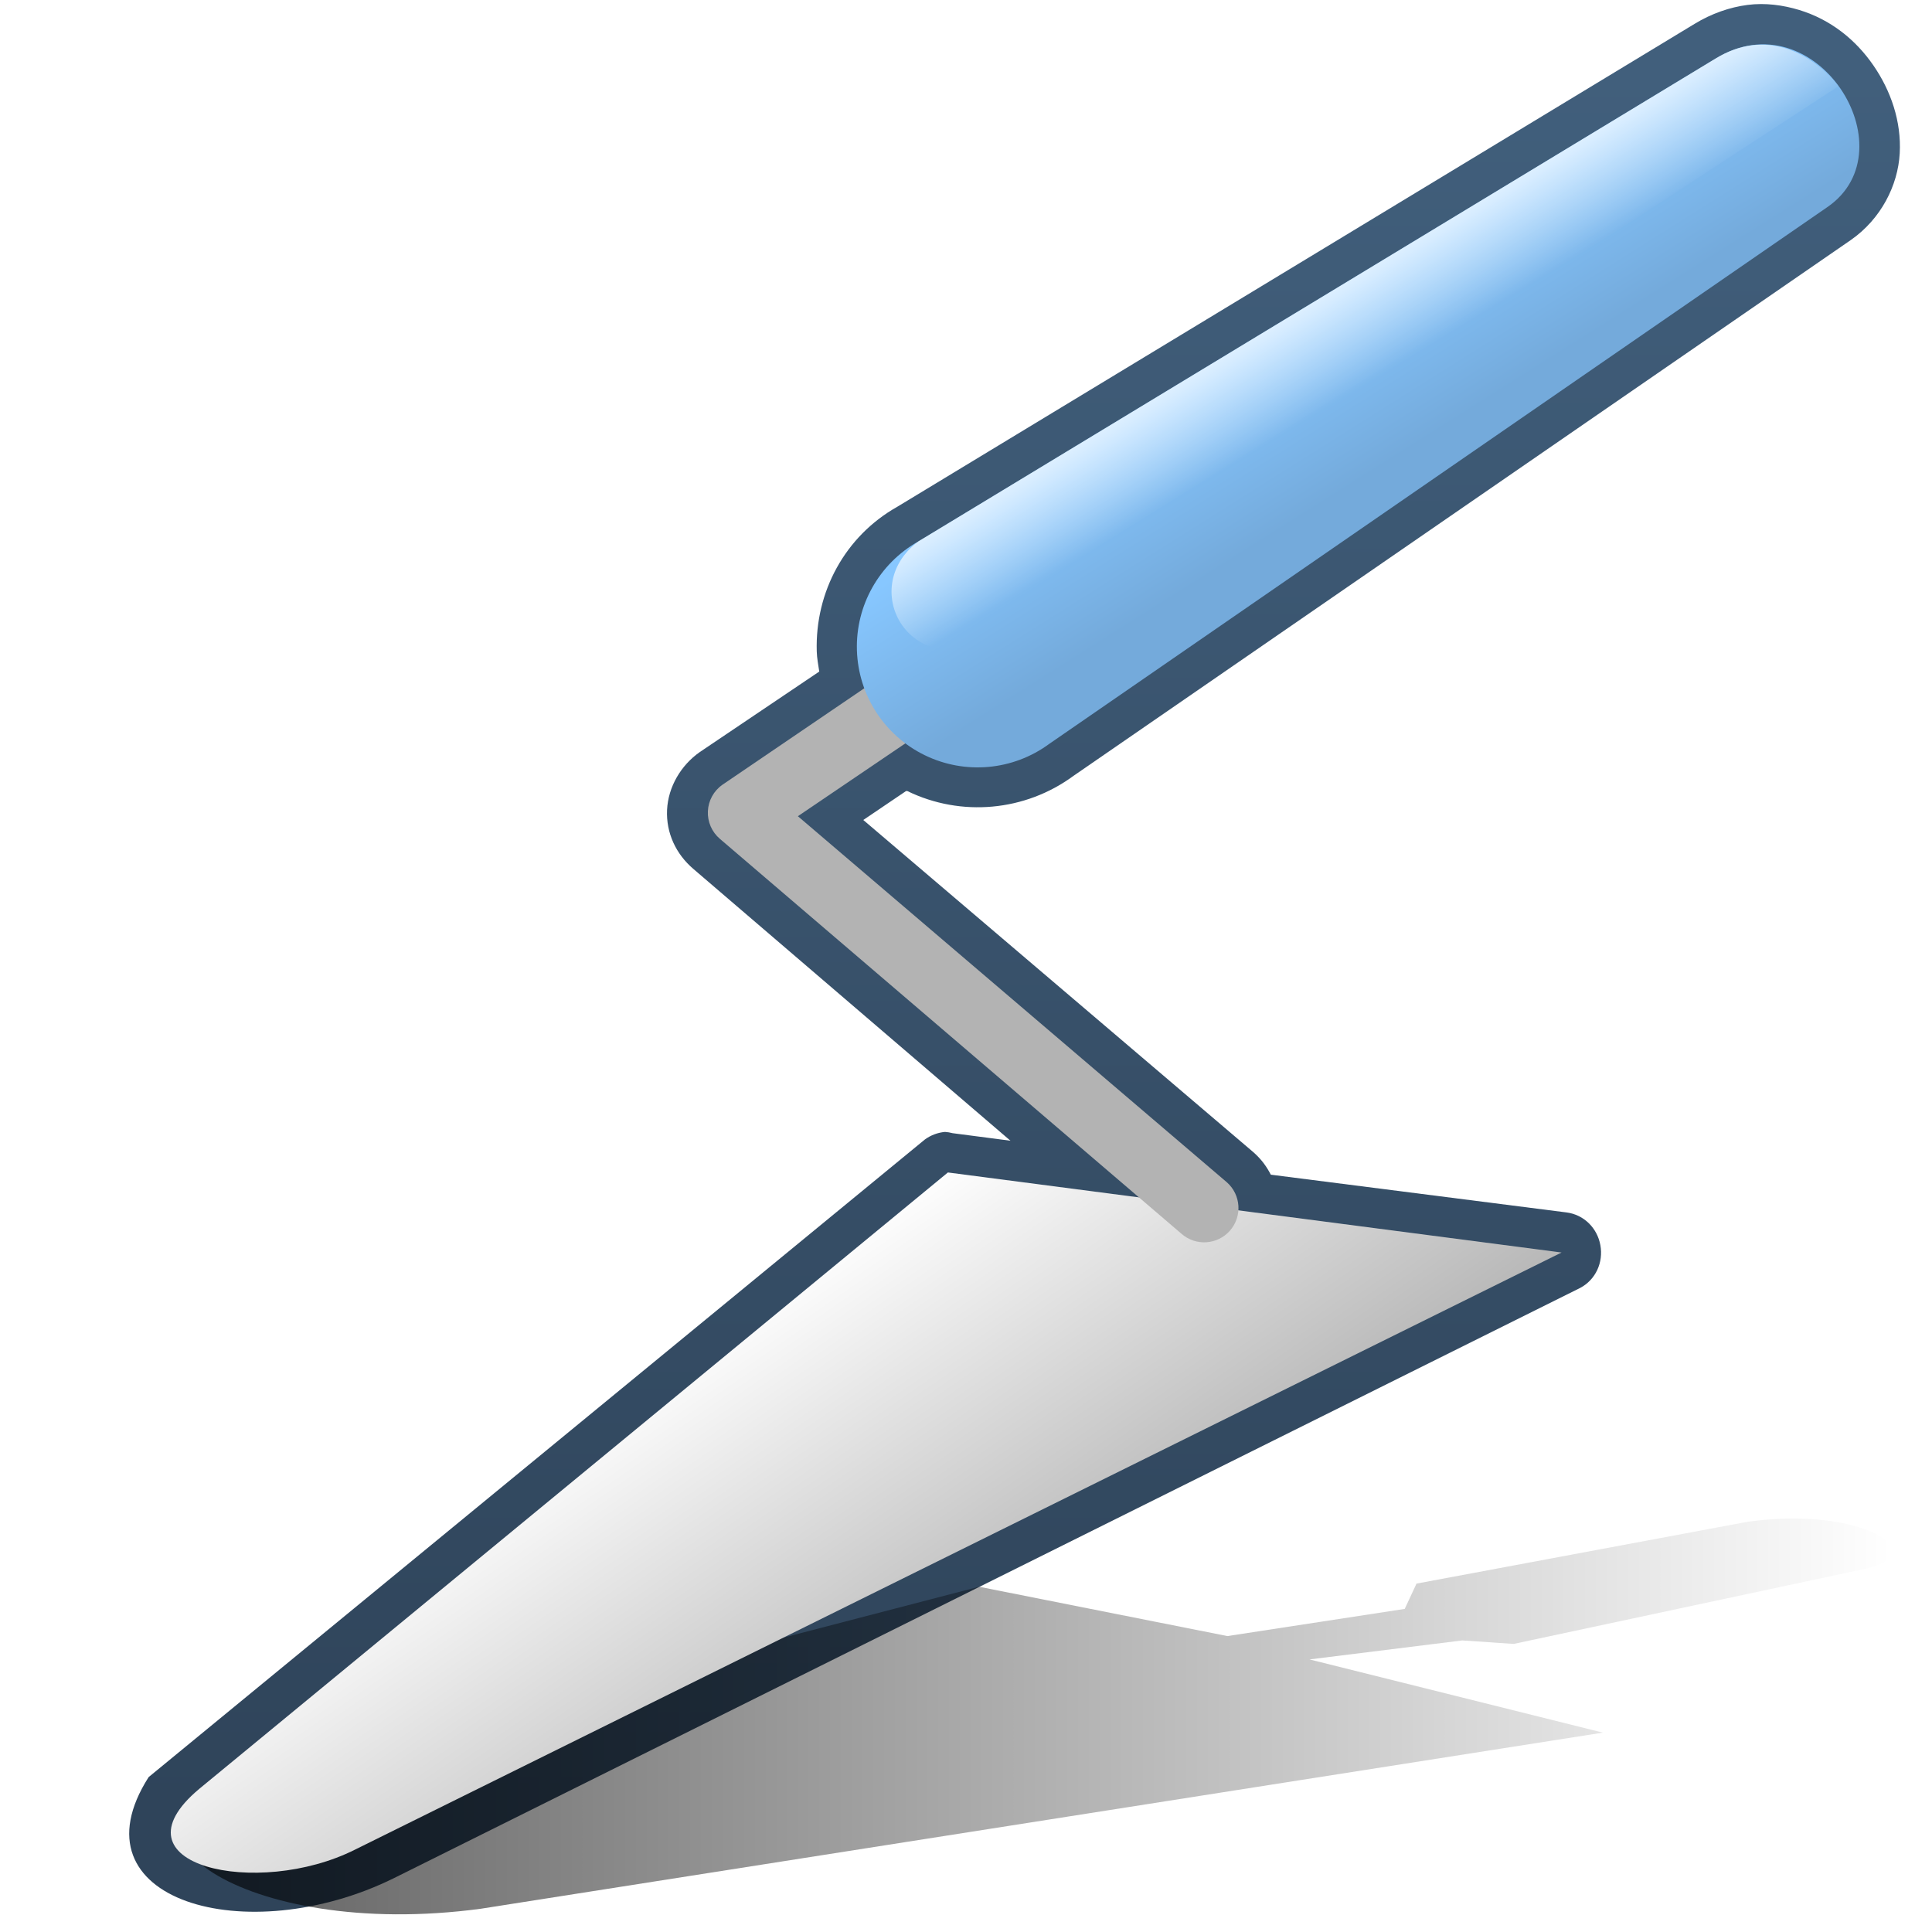
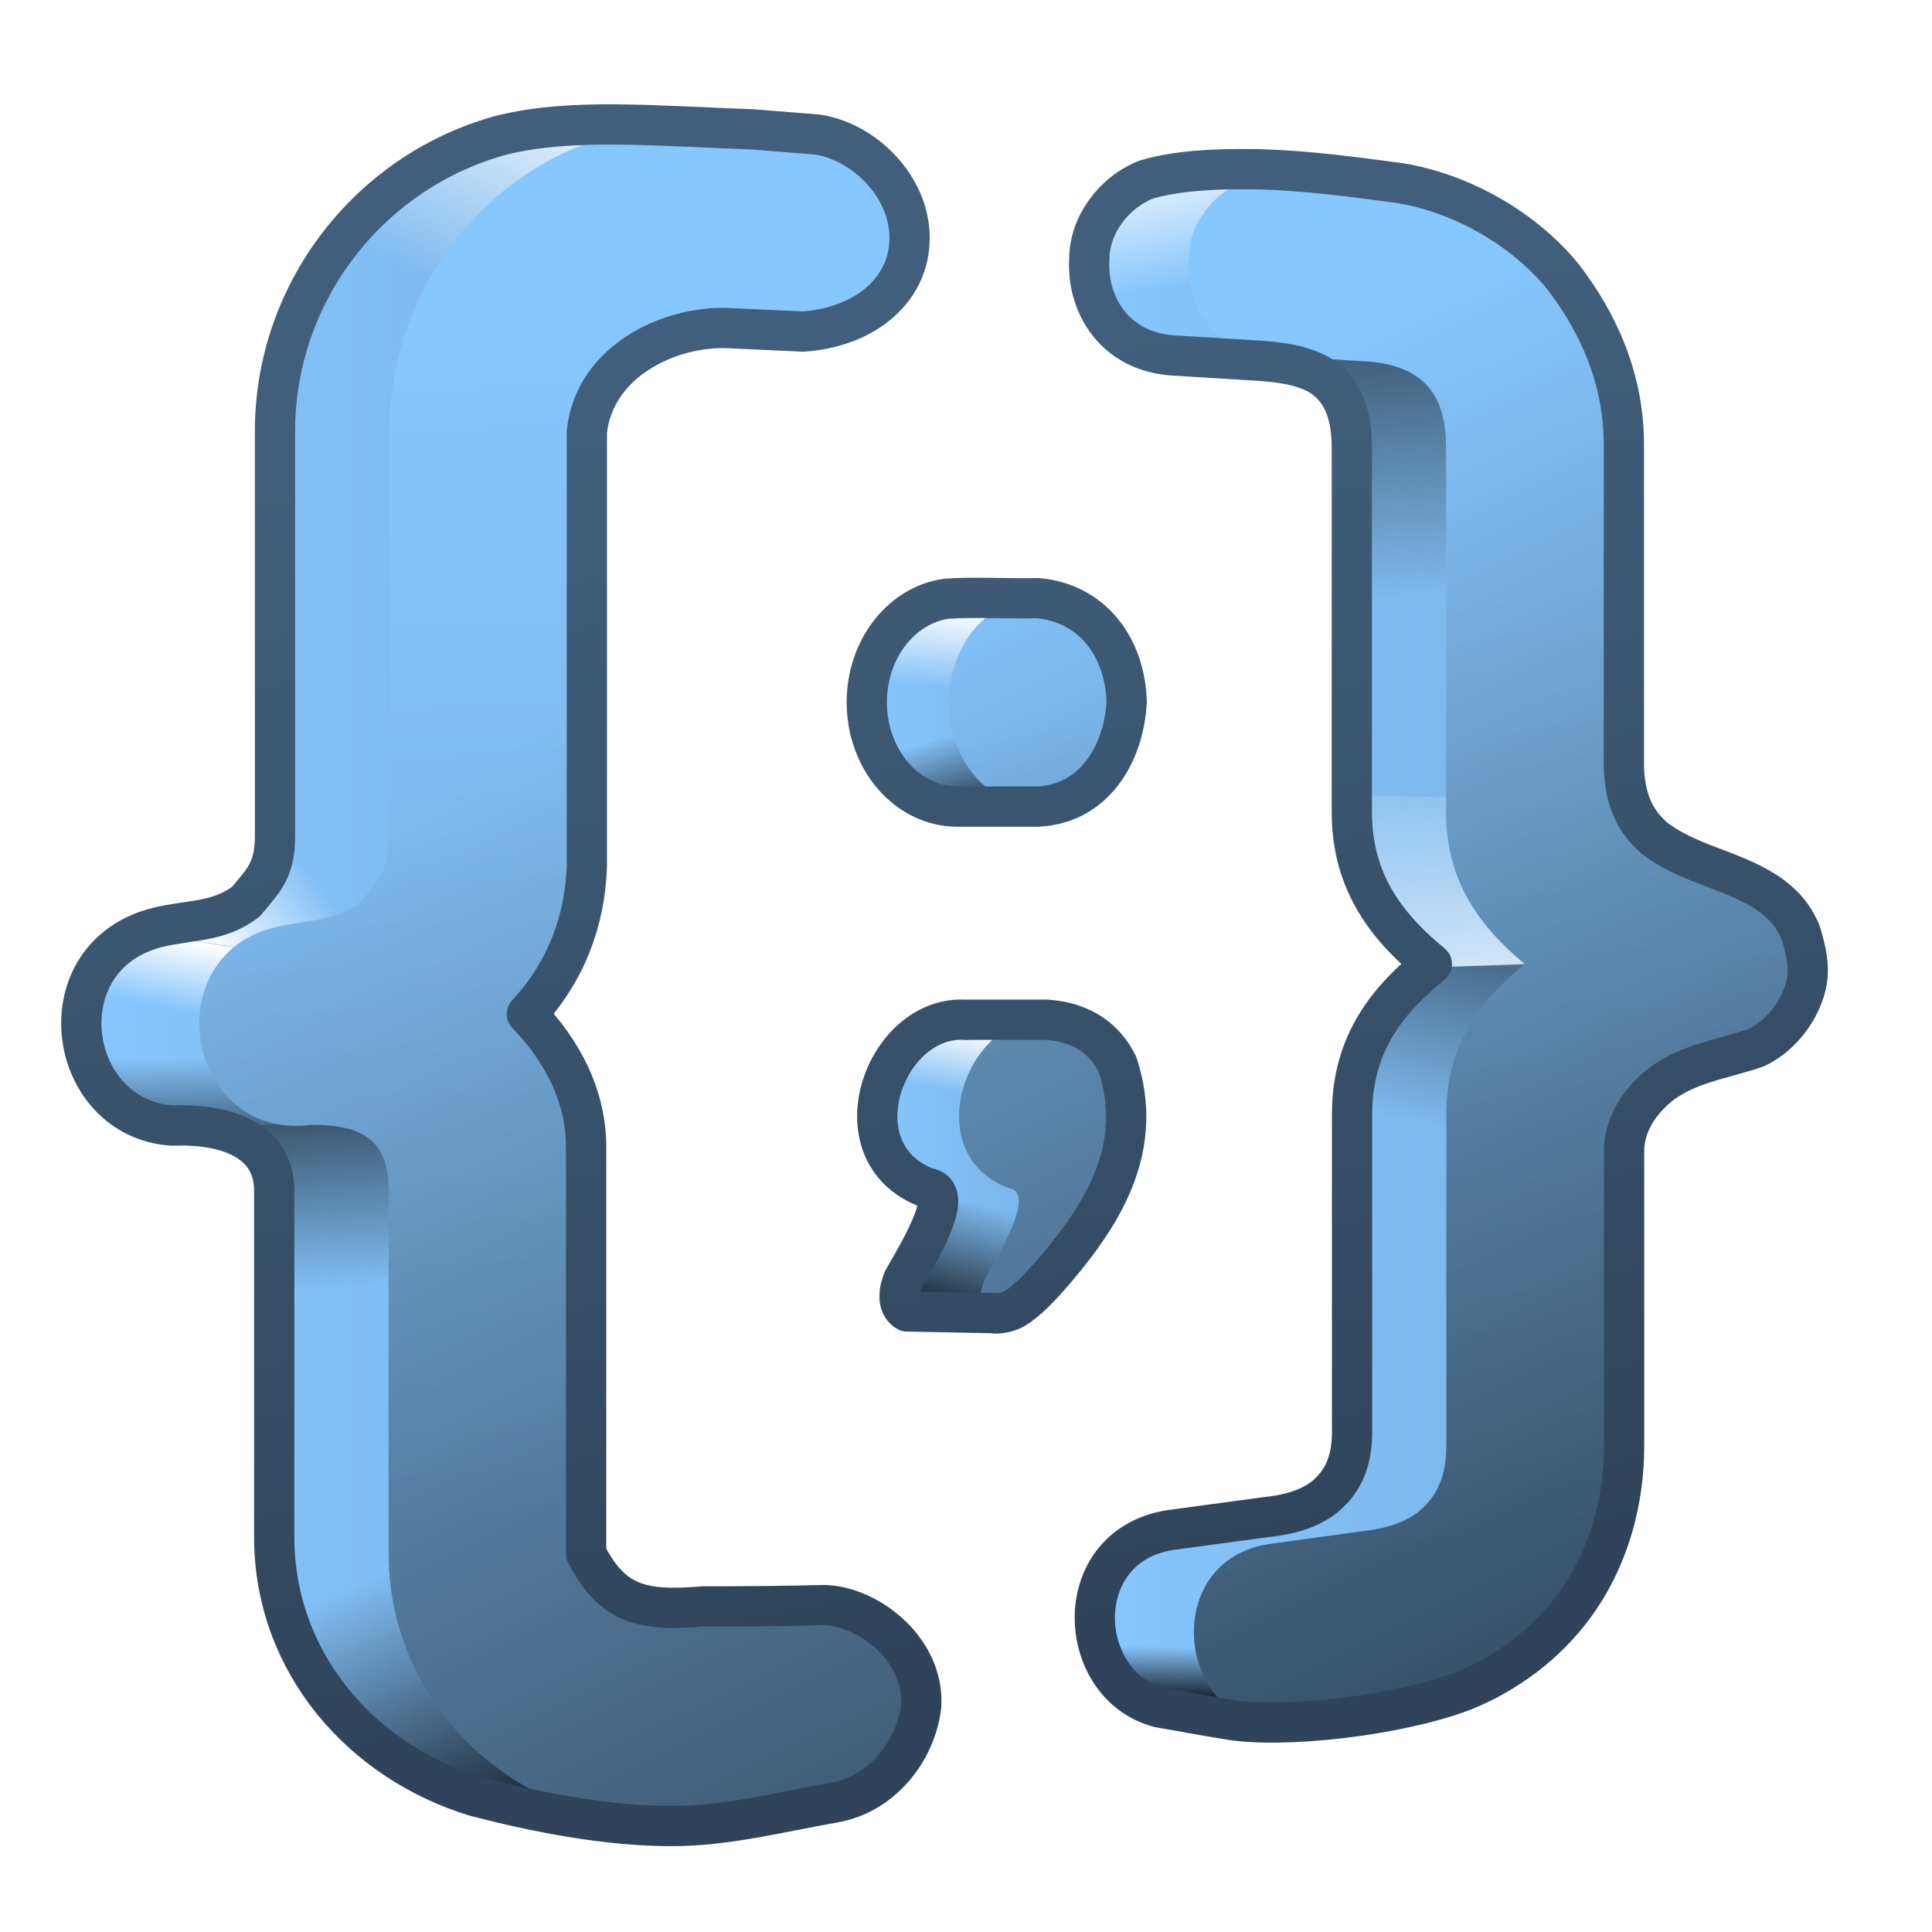
- <svg xmlns="http://www.w3.org/2000/svg" xmlns:xlink="http://www.w3.org/1999/xlink" width="128" height="128" id="svg2" version="1.0">
-   <defs id="defs4">
-     <linearGradient xlink:href="#linearGradient5344" id="linearGradient10675" x1="464.023" y1="982.085" x2="532.308" y2="982.085" gradientUnits="userSpaceOnUse" gradientTransform="matrix(2.666667,0,0,2.666667,-1294.138,-2505.175)" />
-     <linearGradient xlink:href="#linearGradient5439" id="linearGradient10368" x1="502.461" y1="972.636" x2="524.099" y2="1003.922" gradientUnits="userSpaceOnUse" gradientTransform="matrix(2.666667,0,0,2.666667,-1294.138,-2505.175)" />
-     <linearGradient xlink:href="#linearGradient5316" id="linearGradient10356" gradientUnits="userSpaceOnUse" gradientTransform="matrix(2.666667,0,0,2.666667,-1291.074,-2507.296)" x1="515.691" y1="948.695" x2="517.895" y2="952.195" />
-     <linearGradient xlink:href="#linearGradient5362" id="linearGradient10365" x1="515.385" y1="947.362" x2="517.137" y2="950.252" gradientUnits="userSpaceOnUse" gradientTransform="matrix(2.666667,0,0,2.666667,-1294.138,-2505.175)" />
-     <linearGradient y2="637.525" x2="518.869" y1="661.194" x1="513.964" gradientTransform="translate(-296.4868,-601.9916)" gradientUnits="userSpaceOnUse" id="linearGradient10430" xlink:href="#linearGradient5344" />
-     <linearGradient y2="643.219" x2="516.5" y1="647.791" x1="519.958" gradientTransform="translate(-296.4868,-601.9916)" gradientUnits="userSpaceOnUse" id="linearGradient10427" xlink:href="#linearGradient5316" />
-     <linearGradient y2="650.176" x2="519.575" y1="632.925" x1="512.302" gradientTransform="translate(-296.4868,-601.9916)" gradientUnits="userSpaceOnUse" id="linearGradient10424" xlink:href="#linearGradient5344" />
-     <linearGradient y2="643.657" x2="524.125" y1="667.563" x1="526.062" gradientTransform="translate(-296.4868,-601.9916)" gradientUnits="userSpaceOnUse" id="linearGradient10419" xlink:href="#linearGradient5344" />
-     <linearGradient y2="646.904" x2="503.557" y1="636.319" x1="506.666" gradientTransform="matrix(2.640696,0,0,2.640696,-1283.108,-1664.939)" gradientUnits="userSpaceOnUse" id="linearGradient6540" xlink:href="#linearGradient5344" />
-     <linearGradient y2="645.419" x2="501.489" y1="636.982" x1="506.96" gradientTransform="matrix(2.640696,0,0,2.640696,-1268.254,-1664.609)" gradientUnits="userSpaceOnUse" id="linearGradient6538" xlink:href="#linearGradient5165-9" />
-     <filter id="filter20342">
-       <feGaussianBlur id="feGaussianBlur20344" stdDeviation="0.544" />
-     </filter>
-     <linearGradient y2="399.891" x2="628.886" y1="338.366" x1="661.809" gradientTransform="translate(-416.5992,-341.9916)" gradientUnits="userSpaceOnUse" id="linearGradient10161" xlink:href="#linearGradient5344" />
-     <linearGradient y2="672.062" x2="536.151" y1="635.969" x1="515.312" gradientTransform="matrix(2.640696,0,0,2.640696,-1268.254,-1664.609)" gradientUnits="userSpaceOnUse" id="linearGradient6544" xlink:href="#linearGradient5439" />
-     <linearGradient xlink:href="#linearGradient5362" id="linearGradient15513" gradientUnits="userSpaceOnUse" gradientTransform="matrix(2.666667,0,0,2.666667,-1293.838,-1683.122)" x1="504.92" y1="635.446" x2="504.482" y2="641.102" />
-     <linearGradient xlink:href="#linearGradient5344" id="linearGradient15517" gradientUnits="userSpaceOnUse" gradientTransform="matrix(2.666667,0,0,2.666667,-1293.838,-1683.122)" x1="519.313" y1="723.67" x2="511.427" y2="667.208" />
-     <linearGradient xlink:href="#linearGradient9863" id="linearGradient15519" gradientUnits="userSpaceOnUse" gradientTransform="matrix(2.666667,0,0,2.666667,-2413.838,-1096.622)" x1="927.935" y1="459.109" x2="927.935" y2="410.981" />
-     <linearGradient xlink:href="#linearGradient5344" id="linearGradient15566" gradientUnits="userSpaceOnUse" gradientTransform="matrix(2.666667,0,0,2.666667,-1133.838,-1417.163)" x1="533.948" y1="471.777" x2="436.885" y2="567.902" />
-     <linearGradient xlink:href="#linearGradient5398" id="linearGradient15529" gradientUnits="userSpaceOnUse" gradientTransform="matrix(1.628472,0,0,1.628472,47.01235,2.364615)" x1="43.788" y1="2.722" x2="-13.959" y2="60.469" />
-     <linearGradient xlink:href="#linearGradient5439" id="linearGradient15562" gradientUnits="userSpaceOnUse" gradientTransform="matrix(2.666667,0,0,2.666667,-1134.96,-1416.456)" x1="457.896" y1="539.887" x2="457.896" y2="569.065" />
-     <linearGradient xlink:href="#linearGradient5439" id="linearGradient15559" gradientUnits="userSpaceOnUse" x1="459.766" y1="546.19" x2="459.766" y2="583.901" gradientTransform="matrix(2.666667,0,0,2.666667,-1134.371,-1416.456)" />
-     <linearGradient id="linearGradient4508">
-       <stop offset="0" style="stop-color:#75aadb;stop-opacity:1" id="stop4510" />
-       <stop offset="1" style="stop-color:#5a83a9;stop-opacity:1" id="stop4512" />
+ <svg xmlns="http://www.w3.org/2000/svg" xmlns:xlink="http://www.w3.org/1999/xlink" width="128" height="128" viewBox="0 0 128 128" id="svg14635" version="1.1">
+   <defs id="defs14637">
+     <linearGradient xlink:href="#linearGradient9863" id="linearGradient14331" x1="451.829" y1="980.101" x2="446.112" y2="948.572" gradientUnits="userSpaceOnUse" gradientTransform="matrix(2.666667,0,0,2.666667,-1134.005,-1580.807)" />
+     <linearGradient id="linearGradient9863">
+       <stop style="stop-color:#2f445a;stop-opacity:1;" offset="0" id="stop9865" />
+       <stop style="stop-color:#415f7c;stop-opacity:1" offset="1" id="stop9867" />
    </linearGradient>
-     <linearGradient xlink:href="#linearGradient4508" id="linearGradient15556" gradientUnits="userSpaceOnUse" gradientTransform="matrix(2.666667,0,0,2.666667,-1134.371,-1414.393)" x1="456.313" y1="551.465" x2="456.313" y2="554.899" />
-     <linearGradient id="linearGradient12578">
-       <stop id="stop12580" offset="0" style="stop-color:#e9b551;stop-opacity:1;" />
-       <stop id="stop12582" offset="1" style="stop-color:#b48739;stop-opacity:1;" />
+     <linearGradient gradientTransform="matrix(2.666667,0,0,2.666667,-1294.005,-1580.807)" xlink:href="#linearGradient13620" id="linearGradient14454" gradientUnits="userSpaceOnUse" x1="529.013" y1="1009.687" x2="502.585" y2="955.653" />
+     <linearGradient id="linearGradient13620">
+       <stop id="stop13622" offset="0" style="stop-color:#000000;stop-opacity:1;" />
+       <stop id="stop13624" offset="1" style="stop-color:#000000;stop-opacity:0;" />
    </linearGradient>
-     <linearGradient id="linearGradient5165-9">
-       <stop offset="0" style="stop-color:#ffffff;stop-opacity:1" id="stop5167-6" />
-       <stop offset="1" style="stop-color:#ffffff;stop-opacity:0" id="stop5169-7" />
-     </linearGradient>
-     <linearGradient id="linearGradient9121">
-       <stop style="stop-color:#2f445a;stop-opacity:1" offset="0" id="stop9123" />
-       <stop style="stop-color:#415f7c;stop-opacity:1" offset="1" id="stop9125" />
-     </linearGradient>
-     <linearGradient id="linearGradient12594">
-       <stop id="stop12596" offset="0" style="stop-color:#e9b551;stop-opacity:1;" />
-       <stop id="stop12598" offset="1" style="stop-color:#e9b551;stop-opacity:0;" />
-     </linearGradient>
+     <linearGradient gradientTransform="matrix(2.666667,0,0,2.666667,-1294.005,-1580.807)" xlink:href="#linearGradient5316" id="linearGradient14341" x1="526.308" y1="953.406" x2="530.171" y2="976.472" gradientUnits="userSpaceOnUse" />
    <linearGradient id="linearGradient5316">
      <stop style="stop-color:#87c7ff;stop-opacity:1;" offset="0" id="stop5320" />
      <stop style="stop-color:#74aadb;stop-opacity:1;" offset="1" id="stop5322" />
    </linearGradient>
-     <linearGradient id="linearGradient9863">
-       <stop style="stop-color:#2f445a;stop-opacity:1;" offset="0" id="stop9865" />
-       <stop style="stop-color:#415f7c;stop-opacity:1" offset="1" id="stop9867" />
+     <linearGradient gradientTransform="matrix(2.666667,0,0,2.666667,-1294.005,-1580.807)" xlink:href="#linearGradient13620" id="linearGradient14446" x1="515.597" y1="981.9" x2="515.632" y2="980.373" gradientUnits="userSpaceOnUse" />
+     <linearGradient gradientTransform="matrix(2.666667,0,0,2.666667,-1294.005,-1580.807)" xlink:href="#linearGradient5316" id="linearGradient14343" x1="511.397" y1="957.379" x2="513.079" y2="964.099" gradientUnits="userSpaceOnUse" />
+     <linearGradient gradientTransform="matrix(2.666667,0,0,2.666667,-1294.005,-1580.807)" xlink:href="#linearGradient5316" id="linearGradient14345" x1="503.065" y1="946.834" x2="503.993" y2="977.45" gradientUnits="userSpaceOnUse" />
+     <linearGradient gradientTransform="matrix(2.666667,0,0,2.666667,-1294.005,-1580.807)" xlink:href="#linearGradient13620" id="linearGradient14419" x1="499.574" y1="985.805" x2="496.225" y2="977.933" gradientUnits="userSpaceOnUse" />
+     <linearGradient id="linearGradient3242">
+       <stop id="stop13208" offset="0" style="stop-color:#ffffff;stop-opacity:1;" />
+       <stop id="stop3246" offset="1" style="stop-color:#ffffff;stop-opacity:0;" />
    </linearGradient>
-     <linearGradient id="linearGradient12336">
-       <stop id="stop12338" offset="0" style="stop-color:#ff6e00;stop-opacity:1;" />
-       <stop id="stop12340" offset="1" style="stop-color:#eb2600;stop-opacity:1;" />
-     </linearGradient>
-     <linearGradient id="linearGradient5362">
-       <stop style="stop-color:#ffffff;stop-opacity:1;" offset="0" id="stop5364" />
-       <stop style="stop-color:#ffffff;stop-opacity:0;" offset="1" id="stop5366" />
-     </linearGradient>
-     <linearGradient id="linearGradient5439">
-       <stop style="stop-color:#ffffff;stop-opacity:1;" offset="0" id="stop5441" />
-       <stop style="stop-color:#000000;stop-opacity:1;" offset="1" id="stop5443" />
-     </linearGradient>
-     <linearGradient xlink:href="#linearGradient5439" id="linearGradient13309" gradientUnits="userSpaceOnUse" x1="499.907" y1="953.395" x2="652.752" y2="1116.941" gradientTransform="matrix(2.676524,0,0,2.676524,-1298.677,-2514.903)" />
-     <linearGradient id="linearGradient5398">
-       <stop style="stop-color:#87c6ff;stop-opacity:1;" offset="0" id="stop5400" />
-       <stop style="stop-color:#87c6ff;stop-opacity:0" offset="1" id="stop5402" />
-     </linearGradient>
-     <linearGradient xlink:href="#linearGradient5398" id="linearGradient13322" gradientUnits="userSpaceOnUse" x1="500.878" y1="948.12" x2="500.878" y2="953.175" gradientTransform="matrix(2.676524,0,0,2.676524,-1298.677,-2514.903)" />
-     <linearGradient id="linearGradient5344">
-       <stop style="stop-color:#000000;stop-opacity:1;" offset="0" id="stop5346" />
-       <stop style="stop-color:#000000;stop-opacity:0;" offset="1" id="stop5348" />
-     </linearGradient>
-     <linearGradient xlink:href="#linearGradient5344" id="linearGradient13314" gradientUnits="userSpaceOnUse" x1="544.89" y1="919.058" x2="506.015" y2="969.808" gradientTransform="translate(-485.2101,-859.4386)" />
-     <linearGradient id="linearGradient8702">
-       <stop id="stop8704" offset="0" style="stop-color:#87c7ff;stop-opacity:1;" />
-       <stop id="stop8706" offset="1" style="stop-color:#74aadb;stop-opacity:1;" />
-     </linearGradient>
-     <linearGradient xlink:href="#linearGradient8702" id="linearGradient13316" gradientUnits="userSpaceOnUse" gradientTransform="matrix(2.676524,0,0,2.676524,-1779.542,-994.6374)" x1="700.131" y1="378.87" x2="707.805" y2="395.749" />
-     <linearGradient xlink:href="#linearGradient9121" id="linearGradient10498" x1="53.323" y1="119.817" x2="53.323" y2="4.274" gradientUnits="userSpaceOnUse" />
+     <linearGradient gradientTransform="matrix(2.666667,0,0,2.666667,-1294.005,-1580.807)" xlink:href="#linearGradient13620" id="linearGradient14425" x1="508.818" y1="972.757" x2="509.916" y2="969.416" gradientUnits="userSpaceOnUse" />
+     <linearGradient gradientTransform="matrix(2.666667,0,0,2.666667,-1294.005,-1580.807)" xlink:href="#linearGradient3242" id="linearGradient14429" x1="509.048" y1="964.924" x2="508.683" y2="966.529" gradientUnits="userSpaceOnUse" />
+     <linearGradient gradientTransform="matrix(2.666667,0,0,2.666667,-1294.005,-1580.807)" xlink:href="#linearGradient3242" id="linearGradient14411" x1="519.753" y1="966.899" x2="518.796" y2="958.219" gradientUnits="userSpaceOnUse" />
+     <linearGradient gradientTransform="matrix(2.666667,0,0,2.666667,-1294.005,-1580.807)" xlink:href="#linearGradient13620" id="linearGradient14423" x1="509.895" y1="960.297" x2="509.171" y2="957.63" gradientUnits="userSpaceOnUse" />
+     <linearGradient gradientTransform="matrix(2.666667,0,0,2.666667,-1294.005,-1580.807)" xlink:href="#linearGradient3242" id="linearGradient14431" x1="508.388" y1="954.482" x2="508.128" y2="956.476" gradientUnits="userSpaceOnUse" />
+     <linearGradient gradientTransform="matrix(2.666667,0,0,2.666667,-1294.005,-1580.807)" xlink:href="#linearGradient13620" id="linearGradient14421" x1="515.235" y1="942.331" x2="516.61" y2="954.71" gradientUnits="userSpaceOnUse" />
+     <linearGradient gradientTransform="matrix(2.666667,0,0,2.666667,-1294.005,-1580.807)" xlink:href="#linearGradient3242" id="linearGradient14415" x1="514.142" y1="943.047" x2="514.725" y2="946.545" gradientUnits="userSpaceOnUse" />
+     <linearGradient gradientTransform="matrix(2.666667,0,0,2.666667,-1294.005,-1580.807)" xlink:href="#linearGradient3242" id="linearGradient14417" x1="499.021" y1="940.988" x2="496.452" y2="946.589" gradientUnits="userSpaceOnUse" />
+     <linearGradient gradientTransform="matrix(2.666667,0,0,2.666667,-1294.005,-1580.807)" xlink:href="#linearGradient5316" id="linearGradient14335" x1="506.787" y1="963.187" x2="513.244" y2="963.187" gradientUnits="userSpaceOnUse" />
+     <linearGradient gradientTransform="matrix(2.666667,0,0,2.666667,-1294.005,-1580.807)" xlink:href="#linearGradient5316" id="linearGradient14339" x1="487.272" y1="963.675" x2="508.141" y2="963.675" gradientUnits="userSpaceOnUse" />
+     <linearGradient gradientTransform="matrix(2.666667,0,0,2.666667,-1294.005,-1580.807)" xlink:href="#linearGradient5316" id="linearGradient14337" x1="512.311" y1="963.03" x2="530.172" y2="963.03" gradientUnits="userSpaceOnUse" />
+     <linearGradient xlink:href="#linearGradient3242" id="linearGradient15370" x1="14.378" y1="62.678" x2="13.43" y2="67.305" gradientUnits="userSpaceOnUse" />
+     <linearGradient xlink:href="#linearGradient3242" id="linearGradient15372" x1="13.652" y1="62.679" x2="20.516" y2="57.707" gradientUnits="userSpaceOnUse" />
+     <linearGradient gradientTransform="translate(0,924.3622)" xlink:href="#linearGradient13620" id="linearGradient16159" x1="12.668" y1="74.351" x2="12.668" y2="70.025" gradientUnits="userSpaceOnUse" />
+     <linearGradient gradientTransform="matrix(2.666667,0,0,2.666667,-1294.005,-1580.807)" xlink:href="#linearGradient13620" id="linearGradient14427" x1="494.589" y1="963.683" x2="495.271" y2="971.282" gradientUnits="userSpaceOnUse" />
+     <linearGradient gradientTransform="matrix(2.666667,0,0,2.666667,-1294.005,-1580.807)" xlink:href="#linearGradient13620" id="linearGradient14433" x1="523.032" y1="957.302" x2="521.248" y2="967.476" gradientUnits="userSpaceOnUse" />
  </defs>
-   <g id="layer1">
-     <path style="fill:url(#linearGradient10498);fill-opacity:1;fill-rule:evenodd;stroke:none;stroke-width:2;stroke-linecap:round;stroke-linejoin:round;stroke-miterlimit:4;stroke-dasharray:none;stroke-opacity:1;display:inline" d="M 115.779,0.326 C 114.602,0.478 113.395,0.896 112.278,1.576 L 59.445,33.576 C 55.995,35.519 53.994,39.201 54.112,43.159 C 54.125,43.599 54.212,44.064 54.278,44.492 L 46.362,49.826 C 45.113,50.701 44.266,52.135 44.195,53.659 C 44.124,55.183 44.783,56.587 45.945,57.576 L 66.945,75.576 L 63.112,75.076 C 62.948,75.032 62.781,75.004 62.612,74.992 C 62.13,75.035 61.669,75.208 61.278,75.492 L 9.848,117.737 C 4.623,125.926 16.353,129.235 26.082,124.44 L 104.695,85.326 C 105.721,84.78 106.238,83.635 106.028,82.492 C 105.819,81.35 104.931,80.472 103.779,80.326 L 84.195,77.826 C 83.941,77.336 83.607,76.833 83.028,76.326 L 57.195,54.326 L 60.028,52.409 C 60.05,52.42 60.09,52.398 60.112,52.409 C 63.671,54.144 67.921,53.754 71.112,51.409 L 122.612,15.909 C 124.63,14.505 125.745,12.276 125.862,10.159 C 125.979,8.042 125.271,6.004 124.112,4.326 C 122.953,2.647 121.304,1.299 119.195,0.659 C 118.14,0.339 116.955,0.173 115.779,0.326 z" id="path10297" />
-     <path style="fill:url(#linearGradient10675);fill-rule:evenodd;stroke:none;stroke-width:1px;stroke-linecap:butt;stroke-linejoin:miter;stroke-opacity:1;display:inline" d="M 16.195,117.791 C 5.678,120.895 15.98,128.6 31.862,126.458 L 106.195,114.791 L 86.759,109.941 L 96.88,108.683 L 100.287,108.913 L 123.709,103.909 C 127.992,102.897 123.383,99.768 115.795,100.82 L 93.847,104.918 L 93.067,106.594 L 81.319,108.394 L 64.862,105.125 L 16.195,117.791 z" id="path10673" />
-     <path style="fill:url(#linearGradient10368);fill-rule:evenodd;stroke:none;stroke-width:1px;stroke-linecap:round;stroke-linejoin:round;stroke-opacity:1;display:inline" d="M 13.205,118.513 C 7.137,123.592 17.061,125.794 23.527,122.54 L 103.458,82.982 L 62.8,77.679 L 13.205,118.513 z" id="path10278" />
-     <path style="fill:#b3b3b3;fill-opacity:1;fill-rule:evenodd;stroke:none;stroke-width:1.7;stroke-linecap:round;stroke-linejoin:round;stroke-miterlimit:4;stroke-dasharray:none;stroke-opacity:1;display:inline" d="M 61.112,43.076 C 60.838,43.165 60.583,43.307 60.362,43.492 L 47.862,51.992 C 47.287,52.395 46.931,53.042 46.899,53.743 C 46.866,54.444 47.16,55.121 47.695,55.576 L 78.278,81.742 C 79.222,82.571 80.658,82.477 81.487,81.534 C 82.315,80.59 82.222,79.154 81.278,78.326 L 52.862,54.076 L 62.945,47.242 C 64.096,46.736 64.618,45.393 64.112,44.242 C 63.606,43.092 62.262,42.569 61.112,43.076 L 61.112,43.076 z" id="path10285" />
-     <path id="path10299" d="M 113.676,3.871 L 60.843,35.871 C 58.252,37.331 56.684,40.107 56.773,43.08 C 56.862,46.052 58.591,48.73 61.265,50.033 C 63.938,51.336 67.113,51.049 69.509,49.288 L 121.092,13.704 C 126.584,9.884 120.281,-0.148 113.676,3.871 z" style="fill:url(#linearGradient10356);fill-opacity:1;fill-rule:evenodd;stroke:none;stroke-width:6;stroke-linecap:round;stroke-linejoin:round;stroke-miterlimit:4;stroke-dasharray:none;stroke-opacity:1;display:inline" />
-     <path style="fill:url(#linearGradient10365);fill-opacity:1;fill-rule:evenodd;stroke:none;stroke-width:6;stroke-linecap:round;stroke-linejoin:round;stroke-miterlimit:4;stroke-dasharray:none;stroke-opacity:1;display:inline" d="M 113.676,3.871 L 63.214,34.435 L 60.843,35.871 C 56.668,38.997 60.434,45.524 66.106,42.08 L 121.816,5.701 C 119.938,3.414 116.913,1.902 113.676,3.871 z" id="path10361" />
+   <g id="layer1" transform="translate(0,-924.3622)">
+     <path style="color:#000000;font-style:normal;font-variant:normal;font-weight:normal;font-stretch:normal;font-size:medium;line-height:normal;font-family:sans-serif;text-indent:0;text-align:start;text-decoration:none;text-decoration-line:none;text-decoration-style:solid;text-decoration-color:#000000;letter-spacing:normal;word-spacing:normal;text-transform:none;direction:ltr;block-progression:tb;writing-mode:lr-tb;baseline-shift:baseline;text-anchor:start;white-space:normal;clip-rule:nonzero;display:inline;overflow:visible;visibility:visible;opacity:1;isolation:auto;mix-blend-mode:normal;color-interpolation:sRGB;color-interpolation-filters:linearRGB;solid-color:#000000;solid-opacity:1;fill:url(#linearGradient14337);fill-opacity:1;fill-rule:evenodd;stroke:none;stroke-width:4.5;stroke-linecap:round;stroke-linejoin:round;stroke-miterlimit:4;stroke-dasharray:none;stroke-dashoffset:0;stroke-opacity:1;color-rendering:auto;image-rendering:auto;shape-rendering:auto;text-rendering:auto;enable-background:accumulate" d="m 78.646,935.943 c -3.592,-0.248 -6.467,2.606 -6.474,5.552 -0.201,3.053 1.699,6.257 5.734,6.427 l 5.927,0.365 c 0.028,0.002 0.055,0 0.083,0 4.427,0.213 5.646,2.545 5.646,5.745 l 0,24.151 c 0,4.826 2.538,7.755 5.302,10.047 -2.746,2.253 -5.286,5.094 -5.286,9.948 l 0,21.062 c 0,1.691 -0.459,2.842 -1.198,3.693 -0.739,0.851 -1.873,1.621 -4.26,1.917 l -0.062,0 -6.188,0.838 c -7.151,0.806 -6.73,10.384 -1.021,11.807 2.344,0.389 5.608,1.08 7.527,1.1 0.48,0.032 0.991,0 1.531,-0.077 l 6.073,-0.833 -0.062,0 c 4.702,-0.594 8.852,-2.7 11.625,-5.953 2.773,-3.253 4.057,-7.437 4.057,-11.563 l 0,-19.276 c 0,-1.998 0.546,-3.022 2.042,-4.359 1.737,-1.33 4.407,-2.221 4.542,-2.229 3.143,-0.152 5.415,-2.705 5.604,-5.604 -0.005,-3.851 -2.788,-5.705 -5.823,-6.693 -0.041,-10e-4 -2.654,-0.815 -4.354,-2.115 -1.624,-1.293 -2.026,-3.064 -2.026,-4.62 l 0,-21.552 c 0,-5.443 -2.696,-10.629 -7.042,-13.911 -2.201,-1.663 -4.828,-2.837 -7.74,-3.307 -2.457,-0.32 -4.929,-0.399 -7.708,-0.573 -0.745,-0.053 -1.448,0.059 -2.109,0.256 -1.39,-0.091 -2.814,-0.163 -4.339,-0.256 z" id="path14290" />
+     <path style="color:#000000;font-style:normal;font-variant:normal;font-weight:normal;font-stretch:normal;font-size:medium;line-height:normal;font-family:sans-serif;text-indent:0;text-align:start;text-decoration:none;text-decoration-line:none;text-decoration-style:solid;text-decoration-color:#000000;letter-spacing:normal;word-spacing:normal;text-transform:none;direction:ltr;block-progression:tb;writing-mode:lr-tb;baseline-shift:baseline;text-anchor:start;white-space:normal;clip-rule:nonzero;display:inline;overflow:visible;visibility:visible;opacity:1;isolation:auto;mix-blend-mode:normal;color-interpolation:sRGB;color-interpolation-filters:linearRGB;solid-color:#000000;solid-opacity:1;fill:url(#linearGradient14339);fill-opacity:1;fill-rule:evenodd;stroke:none;stroke-width:5;stroke-linecap:round;stroke-linejoin:round;stroke-miterlimit:4;stroke-dasharray:none;stroke-dashoffset:0;stroke-opacity:1;color-rendering:auto;image-rendering:auto;shape-rendering:auto;text-rendering:auto;enable-background:accumulate" d="m 39.479,932.651 c -11.645,-0.575 -21.26,8.825 -21.26,20.292 l 0,26.802 c 0,2.341 -0.81,2.981 -1.917,4.344 -1.801,1.392 -3.667,1.187 -5.854,1.714 -8.13,2.034 -5.85,14.145 2.464,13.083 0.033,0 0.066,0 0.099,0 3.254,0 5.156,0.947 5.156,4.245 l 0,23.047 c 0,8.3 5.747,14.879 13.31,17.192 4.958,1.291 10.985,2.433 15.908,1.814 0.089,0 0.177,-0.026 0.266,-0.043 l 7.557,-1.344 c 7.654,-1.229 7.402,-11.556 1.402,-13.006 -3.326,-0.133 -6.697,-0.529 -9.99,-0.026 -4.097,0.358 -6.082,-0.139 -7.786,-3.5 l 0,-26.771 c 0,-3.989 -1.725,-6.853 -3.927,-8.985 2.234,-2.456 3.974,-5.588 3.974,-9.781 l 0,-28.797 c 0,-2.505 2.917,-5.813 5.646,-6.713 l 1.609,0.072 c 0.813,0.035 1.533,-0.067 2.214,-0.224 l 4.844,0.224 c 8.982,0.389 9.805,-12.497 0.953,-13.057 l -7.297,-0.583 c -0.063,0 -0.125,0 -0.187,0 -1.423,-0.072 -2.815,0 -4.161,0.235 l -2.828,-0.224 c -0.064,0 -0.129,0 -0.193,0 z" id="path14292" />
+     <path style="display:inline;opacity:1;fill:url(#linearGradient14335);fill-opacity:1;fill-rule:nonzero;stroke:none;stroke-width:4.5;stroke-linecap:round;stroke-linejoin:round;stroke-miterlimit:4;stroke-dasharray:none;stroke-dashoffset:0;stroke-opacity:1" d="m 63.432,963.979 c -3.317,-8e-4 -6.006,3.094 -6.005,6.911 -5.34e-4,3.817 2.688,6.912 6.005,6.911 l 5.323,0 c 3.254,-8e-4 5.891,-3.095 5.891,-6.911 5.33e-4,-3.817 -2.637,-6.911 -5.891,-6.911 z m 0.635,27.953 c -5.44,-0.452 -8.806,8.814 -2.63,11.135 1.847,0.232 -0.316,3.857 -1.583,6.057 -0.454,1.103 -0.266,1.828 0.245,2.125 l 5.658,0.112 c 0.403,0.104 0.928,0 1.477,-0.299 0.883,-0.55 1.783,-1.514 2.74,-2.635 3.238,-3.835 5.823,-8.12 4.073,-13.516 -0.798,-1.65 -2.294,-2.8 -4.667,-2.979 z" id="path14294" />
+     <path style="display:inline;fill:url(#linearGradient14417);fill-rule:evenodd;stroke:none;stroke-width:1px;stroke-linecap:butt;stroke-linejoin:miter;stroke-opacity:1" d="m 39.479,932.651 c -8.108,-0.4 -15.222,4.044 -18.802,10.646 l 10.422,1.422 c 0,0 15.045,-4.206 16.594,-4.87 0.99,-0.424 2.419,-3.76 3.635,-6.828 l -4.479,-0.359 c -0.063,0 -0.125,0 -0.187,0 -1.423,-0.072 -2.815,0 -4.161,0.235 l -2.828,-0.224 c -0.064,0 -0.129,0 -0.193,0 z" id="path14407" />
+     <path style="display:inline;fill:url(#linearGradient14415);fill-rule:evenodd;stroke:none;stroke-width:1px;stroke-linecap:butt;stroke-linejoin:miter;stroke-opacity:1" d="m 78.646,935.943 c -3.592,-0.248 -6.467,2.606 -6.474,5.552 -0.053,0.797 0.047,1.604 0.281,2.365 l 22.146,-2.458 1.917,-3.833 c -1.176,-0.473 -2.411,-0.842 -3.714,-1.052 -2.457,-0.32 -4.929,-0.399 -7.708,-0.573 -2.175,0.288 -4.476,0.123 -6.448,0 z" id="path14405" />
+     <path style="display:inline;fill:url(#linearGradient14421);fill-rule:evenodd;stroke:none;stroke-width:1px;stroke-linecap:butt;stroke-linejoin:miter;stroke-opacity:1" d="m 81.989,946.932 -3.891,1 5.734,0.354 c 0.028,0.002 0.055,0.002 0.083,0 4.427,0.213 5.646,2.545 5.646,5.745 l 0,10.911 13.005,0.125 -0.224,-17.922 -20.354,-0.219 z" id="path14403" />
+     <path style="display:inline;fill:url(#linearGradient14431);fill-rule:evenodd;stroke:none;stroke-width:1px;stroke-linecap:butt;stroke-linejoin:miter;stroke-opacity:1" d="m 63.432,963.979 c -3.118,-8e-4 -5.652,2.746 -5.948,6.245 l 10.786,-0.505 1.641,-5.604 c -0.374,-0.088 -0.76,-0.136 -1.156,-0.136 l -5.323,0 z" id="path14401" />
+     <path style="display:inline;fill:url(#linearGradient14423);fill-rule:evenodd;stroke:none;stroke-width:1px;stroke-linecap:butt;stroke-linejoin:miter;stroke-opacity:1" d="m 69.604,972.583 c -3.576,0.085 -8.363,0.483 -11.76,0.787 0.867,2.589 3.033,4.433 5.589,4.432 l 5.323,0 c 2.072,-5.3e-4 3.887,-1.26 4.937,-3.156 -0.459,-0.891 -0.875,-1.588 -0.995,-1.828 -0.111,-0.221 -1.331,-0.276 -3.094,-0.235 z" id="path14399" />
+     <path style="display:inline;fill:url(#linearGradient14411);fill-rule:evenodd;stroke:none;stroke-width:1px;stroke-linecap:butt;stroke-linejoin:miter;stroke-opacity:1" d="m 89.562,977.021 0,1.167 c 0,4.826 2.636,7.926 5.4,10.218 l 10.593,-0.182 c 0,0 -2.324,-10.538 -3.43,-10.759 -0.622,-0.125 -6.746,-0.297 -12.563,-0.443 z" id="path14397" />
+     <path style="display:inline;fill:url(#linearGradient15372);fill-rule:evenodd;stroke:none;stroke-width:1px;stroke-linecap:butt;stroke-linejoin:miter;stroke-opacity:1" d="m 27.863,64.712 3.903,-1.434 6.635,-4.646 -20.505,-1.302 0,0 c -0.331,0.911 -0.887,1.525 -1.594,2.396 -1.801,1.392 -3.667,1.187 -5.854,1.714 -0.356,0.089 -0.692,0.197 -1.008,0.323 z" id="path15368" transform="translate(0,924.3622)" />
+     <path style="display:inline;fill:url(#linearGradient15370);fill-rule:evenodd;stroke:none;stroke-width:1px;stroke-linecap:butt;stroke-linejoin:miter;stroke-opacity:1" d="M 9.439,61.763 C 6.677,62.862 5.419,65.288 5.401,67.737 13.097,67.563 20.922,67.263 20.922,67.263 l 6.941,-2.55 C 27.553,64.815 9.439,61.763 9.439,61.763 Z" id="path14395" transform="translate(0,924.3622)" />
+     <path style="display:inline;fill:url(#linearGradient14429);fill-rule:evenodd;stroke:none;stroke-width:1px;stroke-linecap:butt;stroke-linejoin:miter;stroke-opacity:1" d="m 64.067,991.932 c -2.914,-0.243 -5.215,2.305 -5.792,5.078 l 11.099,-0.297 c 0,0 1.03,-2.1 1.948,-4.318 -0.575,-0.229 -1.202,-0.407 -1.943,-0.463 l -5.313,0 z" id="path14391" />
+     <path style="display:inline;fill:url(#linearGradient14425);fill-rule:evenodd;stroke:none;stroke-width:1px;stroke-linecap:butt;stroke-linejoin:miter;stroke-opacity:1" d="m 73.297,1003.557 c -3.79,0.168 -8.212,0.389 -11.187,0.672 -0.166,1.302 -1.401,3.413 -2.255,4.896 -0.454,1.103 -0.266,1.828 0.245,2.125 l 5.656,0.109 c 0.403,0.104 0.93,0.026 1.479,-0.297 0.883,-0.55 1.783,-1.514 2.74,-2.635 1.296,-1.535 2.472,-3.148 3.323,-4.87 z" id="path14387" />
+     <path style="display:inline;fill:url(#linearGradient14419);fill-rule:evenodd;stroke:none;stroke-width:1px;stroke-linecap:butt;stroke-linejoin:miter;stroke-opacity:1" d="m 18.166,1026.208 c 0.013,8.287 5.757,14.856 13.313,17.167 4.958,1.292 10.983,2.432 15.906,1.813 0.089,0 0.177,-0.026 0.266,-0.043 l 5.417,-0.964 c 0.066,-4.729 -0.062,-10.297 -0.062,-10.297 l -1.333,-3.333 c -1.693,-0.056 -3.383,-0.035 -5.052,0.224 -3.635,0.317 -5.604,-0.048 -7.193,-2.479 l -21.26,-2.088 z" id="path14347" />
+     <path id="path14300" d="m 68.755,963.979 a 5.892,6.91 0 0 0 -5.893,6.911 5.892,6.91 0 0 0 5.893,6.911 5.892,6.91 0 0 0 5.893,-6.911 5.892,6.91 0 0 0 -5.893,-6.911 z m 0.624,27.953 c -5.338,-0.452 -8.641,8.814 -2.581,11.135 1.813,0.232 -0.31,3.857 -1.554,6.057 -0.82,2.029 0.492,2.78 1.988,1.937 0.883,-0.55 1.788,-1.514 2.745,-2.635 3.238,-3.835 5.819,-8.12 4.068,-13.515 -0.798,-1.65 -2.294,-2.8 -4.666,-2.979 z" style="display:inline;opacity:1;fill:url(#linearGradient14343);fill-opacity:1;fill-rule:nonzero;stroke:none;stroke-width:4.5;stroke-linecap:round;stroke-linejoin:round;stroke-miterlimit:4;stroke-dasharray:none;stroke-dashoffset:0;stroke-opacity:1" />
+     <path style="display:inline;fill:url(#linearGradient14446);fill-rule:evenodd;stroke:none;stroke-width:1px;stroke-linecap:butt;stroke-linejoin:miter;stroke-opacity:1" d="m 72.703,1032.979 c 0.45,2.088 1.869,3.959 4.146,4.526 2.344,0.389 5.607,1.079 7.526,1.099 0.48,0.032 0.991,0 1.531,-0.077 l 6.073,-0.833 -0.062,0 c 1.071,-0.136 2.11,-0.358 3.115,-0.646 l -0.995,-2.432 -21.333,-1.641 z" id="path14437" />
+     <path style="display:inline;fill:url(#linearGradient14433);fill-rule:evenodd;stroke:none;stroke-width:1px;stroke-linecap:butt;stroke-linejoin:miter;stroke-opacity:1" d="m 108.099,989.63 -6.964,-1.409 -6.547,0.259 -2.046,1.973 c -1.698,1.917 -2.964,4.319 -2.964,7.729 l 0,0.891 12.99,0.297 z" id="path14393" />
+     <path id="path14296" d="m 78.743,941.495 c -0.198,3.053 1.665,6.257 5.626,6.427 l 5.816,0.365 c 0.027,0.002 0.054,0 0.082,0 4.344,0.213 5.54,2.547 5.54,5.747 l 0,24.149 c 0,4.826 2.491,7.755 5.203,10.047 -2.695,2.253 -5.187,5.094 -5.187,9.948 l 0,22 c 0,1.691 -0.45,2.842 -1.175,3.693 -0.725,0.85 -1.838,1.621 -4.181,1.917 l -0.061,0 -6.072,0.839 c -7.974,0.916 -6.353,13.161 1.574,11.891 l 6.072,-0.833 -0.061,0 c 4.702,-0.595 8.849,-2.7 11.622,-5.953 2.773,-3.253 4.058,-7.437 4.058,-11.562 l 0,-19.278 c 0,-1.998 0.549,-3.021 2.044,-4.358 1.737,-1.33 4.404,-2.221 4.538,-2.229 3.143,-0.152 5.416,-2.706 5.605,-5.605 -0.005,-3.851 -2.784,-5.705 -5.819,-6.692 -0.041,-10e-4 -2.655,-0.815 -4.354,-2.115 -1.624,-1.293 -2.029,-3.065 -2.029,-4.621 l 0,-21.551 c 0,-5.443 -2.696,-10.63 -7.042,-13.913 -2.201,-1.663 -4.826,-2.837 -7.737,-3.307 -2.457,-0.32 -4.93,-0.397 -7.709,-0.571 -3.525,-0.248 -6.345,2.606 -6.351,5.552 z" style="color:#000000;font-style:normal;font-variant:normal;font-weight:normal;font-stretch:normal;font-size:medium;line-height:normal;font-family:sans-serif;text-indent:0;text-align:start;text-decoration:none;text-decoration-line:none;text-decoration-style:solid;text-decoration-color:#000000;letter-spacing:normal;word-spacing:normal;text-transform:none;direction:ltr;block-progression:tb;writing-mode:lr-tb;baseline-shift:baseline;text-anchor:start;white-space:normal;clip-rule:nonzero;display:inline;overflow:visible;visibility:visible;opacity:1;isolation:auto;mix-blend-mode:normal;color-interpolation:sRGB;color-interpolation-filters:linearRGB;solid-color:#000000;solid-opacity:1;fill:url(#linearGradient14341);fill-opacity:1;fill-rule:evenodd;stroke:none;stroke-width:4.5;stroke-linecap:round;stroke-linejoin:round;stroke-miterlimit:4;stroke-dasharray:none;stroke-dashoffset:0;stroke-opacity:1;color-rendering:auto;image-rendering:auto;shape-rendering:auto;text-rendering:auto;enable-background:accumulate" />
+     <path style="display:inline;fill:url(#linearGradient14427);fill-rule:evenodd;stroke:none;stroke-width:1px;stroke-linecap:butt;stroke-linejoin:miter;stroke-opacity:1" d="m 31.766,997.157 c 0,0 -2.843,0.072 -3.613,0.092 l 1.543,1.492 -18.559,0.158 c 0.556,0.063 1.146,0.067 1.775,-0.014 l 0.098,0 c 3.254,0 5.156,0.946 5.156,4.244 l 0,7.891 c 6.807,0.248 13.591,0.512 14.48,0.512 1.548,0 -0.878,-14.357 -0.881,-14.375 z" id="path14389" />
+     <path style="fill:url(#linearGradient16159);fill-opacity:0.443;fill-rule:evenodd;stroke:none;stroke-width:1px;stroke-linecap:butt;stroke-linejoin:miter;stroke-opacity:1" d="m 24.729,993.934 -19.057,0.148 c 0.664,2.42 2.55,4.491 5.432,4.816 l 18.592,-0.158 -4.967,-4.807 z" id="path16151" />
+     <path id="path14298" d="m 46.661,932.651 c -11.427,-0.575 -20.862,8.825 -20.862,20.292 l 0,26.802 c 0,2.341 -0.795,2.978 -1.881,4.341 -1.767,1.392 -3.598,1.19 -5.745,1.717 -7.978,2.034 -5.74,14.145 2.417,13.083 0.032,0 0.065,0 0.097,0 3.193,0 5.06,0.946 5.06,4.244 l 0,24.142 c 0,11.305 10.459,19.424 21.639,17.912 0.089,0 0.177,-0.026 0.266,-0.043 l 7.554,-1.344 c 8.756,-1.406 7.169,-14.716 -1.538,-13.025 l -8.009,1.186 c -3.464,0.46 -6.828,-3.089 -6.828,-4.688 l 0,-26.771 c 0,-3.989 -1.723,-6.853 -3.925,-8.984 2.234,-2.456 3.976,-5.589 3.976,-9.781 l 0,-28.797 c 0,-2.974 4.107,-7.126 7.135,-6.974 l 7.176,0.333 c 8.982,0.389 9.802,-12.496 0.951,-13.057 l -7.293,-0.583 c -0.063,0 -0.126,0 -0.189,0 z" style="color:#000000;font-style:normal;font-variant:normal;font-weight:normal;font-stretch:normal;font-size:medium;line-height:normal;font-family:sans-serif;text-indent:0;text-align:start;text-decoration:none;text-decoration-line:none;text-decoration-style:solid;text-decoration-color:#000000;letter-spacing:normal;word-spacing:normal;text-transform:none;direction:ltr;block-progression:tb;writing-mode:lr-tb;baseline-shift:baseline;text-anchor:start;white-space:normal;clip-rule:nonzero;display:inline;overflow:visible;visibility:visible;opacity:1;isolation:auto;mix-blend-mode:normal;color-interpolation:sRGB;color-interpolation-filters:linearRGB;solid-color:#000000;solid-opacity:1;fill:url(#linearGradient14345);fill-opacity:1;fill-rule:evenodd;stroke:none;stroke-width:5;stroke-linecap:round;stroke-linejoin:round;stroke-miterlimit:4;stroke-dasharray:none;stroke-dashoffset:0;stroke-opacity:1;color-rendering:auto;image-rendering:auto;shape-rendering:auto;text-rendering:auto;enable-background:accumulate" />
+     <path style="color:#000000;font-style:normal;font-variant:normal;font-weight:normal;font-stretch:normal;font-size:medium;line-height:normal;font-family:sans-serif;text-indent:0;text-align:start;text-decoration:none;text-decoration-line:none;text-decoration-style:solid;text-decoration-color:#000000;letter-spacing:normal;word-spacing:normal;text-transform:none;direction:ltr;block-progression:tb;writing-mode:lr-tb;baseline-shift:baseline;text-anchor:start;white-space:normal;clip-rule:nonzero;display:inline;overflow:visible;visibility:visible;opacity:1;isolation:auto;mix-blend-mode:normal;color-interpolation:sRGB;color-interpolation-filters:linearRGB;solid-color:#000000;solid-opacity:1;fill:url(#linearGradient14454);fill-opacity:1;fill-rule:evenodd;stroke:none;stroke-width:5;stroke-linecap:round;stroke-linejoin:round;stroke-miterlimit:4;stroke-dasharray:none;stroke-dashoffset:0;stroke-opacity:1;color-rendering:auto;image-rendering:auto;shape-rendering:auto;text-rendering:auto;enable-background:accumulate" d="m 46.661,932.651 c -11.427,-0.575 -20.865,8.825 -20.865,20.292 l 0,26.802 c 0,2.341 -0.794,2.981 -1.88,4.344 -1.767,1.392 -3.598,1.187 -5.745,1.714 -7.978,2.034 -5.741,14.145 2.417,13.083 0.032,0 0.067,0 0.099,0 3.193,0 5.062,0.947 5.062,4.245 l 0,24.141 c 0,11.304 10.456,19.423 21.635,17.912 0.089,0 0.177,-0.026 0.266,-0.043 l 7.557,-1.344 c 8.756,-1.406 7.166,-14.718 -1.542,-13.026 l -8.005,1.188 c -3.464,0.46 -6.828,-3.089 -6.828,-4.688 l 0,-26.771 c 0,-3.989 -1.725,-6.853 -3.927,-8.984 2.234,-2.456 3.974,-5.589 3.974,-9.781 l 0,-28.797 c 0,-2.974 4.107,-7.126 7.135,-6.974 l 7.177,0.333 c 8.982,0.389 9.805,-12.497 0.953,-13.057 l -7.297,-0.584 c -0.063,0 -0.125,0 -0.187,0 z m 38.432,3.292 c -3.525,-0.248 -6.342,2.606 -6.349,5.552 -0.198,3.053 1.665,6.257 5.625,6.427 l 5.813,0.364 c 0.027,0 0.056,0 0.083,0 4.344,0.213 5.542,2.545 5.542,5.745 l 0,24.151 c 0,4.826 2.491,7.755 5.203,10.047 -2.695,2.253 -5.187,5.094 -5.187,9.948 l 0,22 c 0,1.691 -0.452,2.842 -1.177,3.693 -0.725,0.85 -1.84,1.621 -4.182,1.917 l -0.057,0 -6.073,0.839 c -7.974,0.916 -6.354,13.161 1.573,11.891 l 6.073,-0.833 -0.062,0 c 4.702,-0.595 8.852,-2.7 11.625,-5.953 2.773,-3.253 4.057,-7.437 4.057,-11.562 l 0,-19.276 c 0,-1.998 0.546,-3.022 2.042,-4.359 1.737,-1.33 4.407,-2.221 4.542,-2.229 3.143,-0.152 5.415,-2.705 5.604,-5.604 -0.006,-3.851 -2.788,-5.705 -5.823,-6.692 -0.041,0 -2.654,-0.815 -4.354,-2.115 -1.624,-1.293 -2.026,-3.064 -2.026,-4.62 l 0,-21.552 c 0,-5.443 -2.696,-10.629 -7.042,-13.912 -2.201,-1.663 -4.828,-2.837 -7.74,-3.307 -2.457,-0.32 -4.929,-0.399 -7.708,-0.573 z M 68.755,963.979 a 5.892,6.91 0 0 0 -5.891,6.912 5.892,6.91 0 0 0 5.891,6.912 5.892,6.91 0 0 0 5.891,-6.912 5.892,6.91 0 0 0 -5.891,-6.912 z m 0.625,27.953 c -5.338,-0.452 -8.643,8.814 -2.583,11.136 1.813,0.232 -0.308,3.857 -1.552,6.057 -0.82,2.029 0.493,2.78 1.99,1.937 0.883,-0.55 1.783,-1.514 2.74,-2.635 3.238,-3.835 5.823,-8.12 4.073,-13.515 -0.798,-1.65 -2.294,-2.8 -4.667,-2.979 z" id="path14448" />
+     <path style="color:#000000;font-style:normal;font-variant:normal;font-weight:normal;font-stretch:normal;font-size:medium;line-height:normal;font-family:sans-serif;text-indent:0;text-align:start;text-decoration:none;text-decoration-line:none;text-decoration-style:solid;text-decoration-color:#000000;letter-spacing:normal;word-spacing:normal;text-transform:none;direction:ltr;block-progression:tb;writing-mode:lr-tb;baseline-shift:baseline;text-anchor:start;white-space:normal;clip-rule:nonzero;display:inline;overflow:visible;visibility:visible;opacity:1;isolation:auto;mix-blend-mode:normal;color-interpolation:sRGB;color-interpolation-filters:linearRGB;solid-color:#000000;solid-opacity:1;fill:none;fill-opacity:1;fill-rule:evenodd;stroke:url(#linearGradient14331);stroke-width:2.667;stroke-linecap:round;stroke-linejoin:round;stroke-miterlimit:4;stroke-dasharray:none;stroke-dashoffset:0;stroke-opacity:1;color-rendering:auto;image-rendering:auto;shape-rendering:auto;text-rendering:auto;enable-background:accumulate" d="m 33.364,933.282 c -8.713,2.287 -15.145,10.283 -15.145,19.661 l 0,26.802 c 0,2.341 -0.81,2.981 -1.917,4.344 -1.801,1.392 -3.667,1.187 -5.854,1.714 -3.768,0.943 -5.3,4.05 -5.032,7.007 0.274,3.016 2.42,5.876 5.977,6.125 3.638,-0.139 6.702,0.988 6.774,4.197 l 0,23.047 c 0,8.3 5.749,14.88 13.313,17.193 4.035,1.051 8.767,1.984 13.047,1.969 3.51,0.01 7.054,-0.899 10.682,-1.544 3.169,-0.518 5.473,-3.384 5.823,-6.421 l 0,0 c 1.87e-4,0 -1.6e-4,0 0,0 0.22,-3.751 -3.538,-6.648 -6.49,-6.671 -1.752,0.055 -5.724,0.095 -7.922,0.083 -4.097,0.358 -6.082,-0.139 -7.786,-3.5 l 0,-26.771 c 0.048,-3.541 -1.628,-6.588 -3.927,-8.974 2.6,-2.797 3.848,-6.18 3.974,-9.776 l 0,-28.797 c 0.5,-4.712 5.556,-7.072 9.469,-6.865 l 4.844,0.224 c 4.059,-0.264 7.331,-2.794 7.051,-6.669 -0.265,-3.265 -3.186,-5.957 -6.098,-6.384 l -4.284,-0.343 c -6.447,-0.224 -11.917,-0.757 -16.497,0.351 z m 42.598,2.971 c -2.239,0.875 -3.785,3.083 -3.79,5.242 -0.201,3.053 1.699,6.257 5.734,6.427 l 5.008,0.308 c 1.644,0.085 3.515,0.279 4.752,1.137 1.424,1.017 1.896,2.673 1.896,4.665 l 0,24.151 c 0,4.826 2.538,7.755 5.302,10.047 -2.746,2.253 -5.286,5.094 -5.286,9.948 l 0,21.062 c 0,1.691 -0.459,2.842 -1.198,3.693 -0.739,0.851 -1.873,1.621 -4.26,1.917 l -0.062,0 -6.188,0.838 c -7.151,0.806 -6.729,10.385 -1.021,11.807 1.343,0.223 2.988,0.544 4.508,0.782 3.572,0.626 11.22,-0.221 15.57,-1.88 0.521,-0.211 1.033,-0.441 1.526,-0.693 2.942,-1.536 5.307,-3.76 6.891,-6.573 0.51,-0.914 0.932,-1.87 1.266,-2.854 0.668,-1.968 0.99,-4.046 0.99,-6.109 l 0,-19.276 c -0.068,-1.829 0.844,-3.28 2.042,-4.359 1.895,-1.714 4.587,-2.004 6.714,-2.76 1.625,-0.773 2.849,-2.4 3.266,-4.005 0.344,-1.216 0.013,-2.522 -0.318,-3.599 -0.924,-2.338 -3.111,-3.288 -5.366,-4.16 -1.498,-0.564 -2.951,-1.082 -4.326,-2.116 -1.502,-1.312 -1.929,-2.813 -2.026,-4.62 l 0,-21.552 c -0.026,-4.214 -1.638,-7.955 -4.109,-11.12 -2.698,-3.235 -6.749,-5.436 -10.672,-6.099 -2.86,-0.377 -6.355,-0.88 -9.793,-0.93 -2.514,-0.036 -5.044,0.095 -7.048,0.682 z m -13.256,27.776 c -2.974,0.412 -5.28,3.327 -5.279,6.862 -5.34e-4,3.817 2.688,6.912 6.005,6.911 l 5.323,0 c 3.777,-0.18 5.692,-3.522 5.891,-6.912 -0.099,-3.622 -2.238,-6.567 -5.892,-6.899 -1.988,0.051 -4.139,-0.093 -6.048,0.038 z m 1.361,27.903 c -5.44,-0.452 -8.806,8.814 -2.63,11.136 1.847,0.232 -0.316,3.857 -1.583,6.057 -0.454,1.103 -0.266,1.828 0.245,2.125 l 5.656,0.109 0.027,0 c 0.15,0.035 0.323,0.03 0.5,0 0.298,-0.032 0.614,-0.115 0.953,-0.307 0.883,-0.55 1.783,-1.514 2.74,-2.635 0.81,-0.959 1.58,-1.943 2.25,-2.969 0.67,-1.025 1.241,-2.09 1.656,-3.203 0.832,-2.225 1.042,-4.646 0.167,-7.344 -0.599,-1.239 -1.59,-2.196 -3.052,-2.672 -0.486,-0.16 -1.021,-0.261 -1.615,-0.307 l -5.313,0 z" id="path14305" />
  </g>
</svg>
